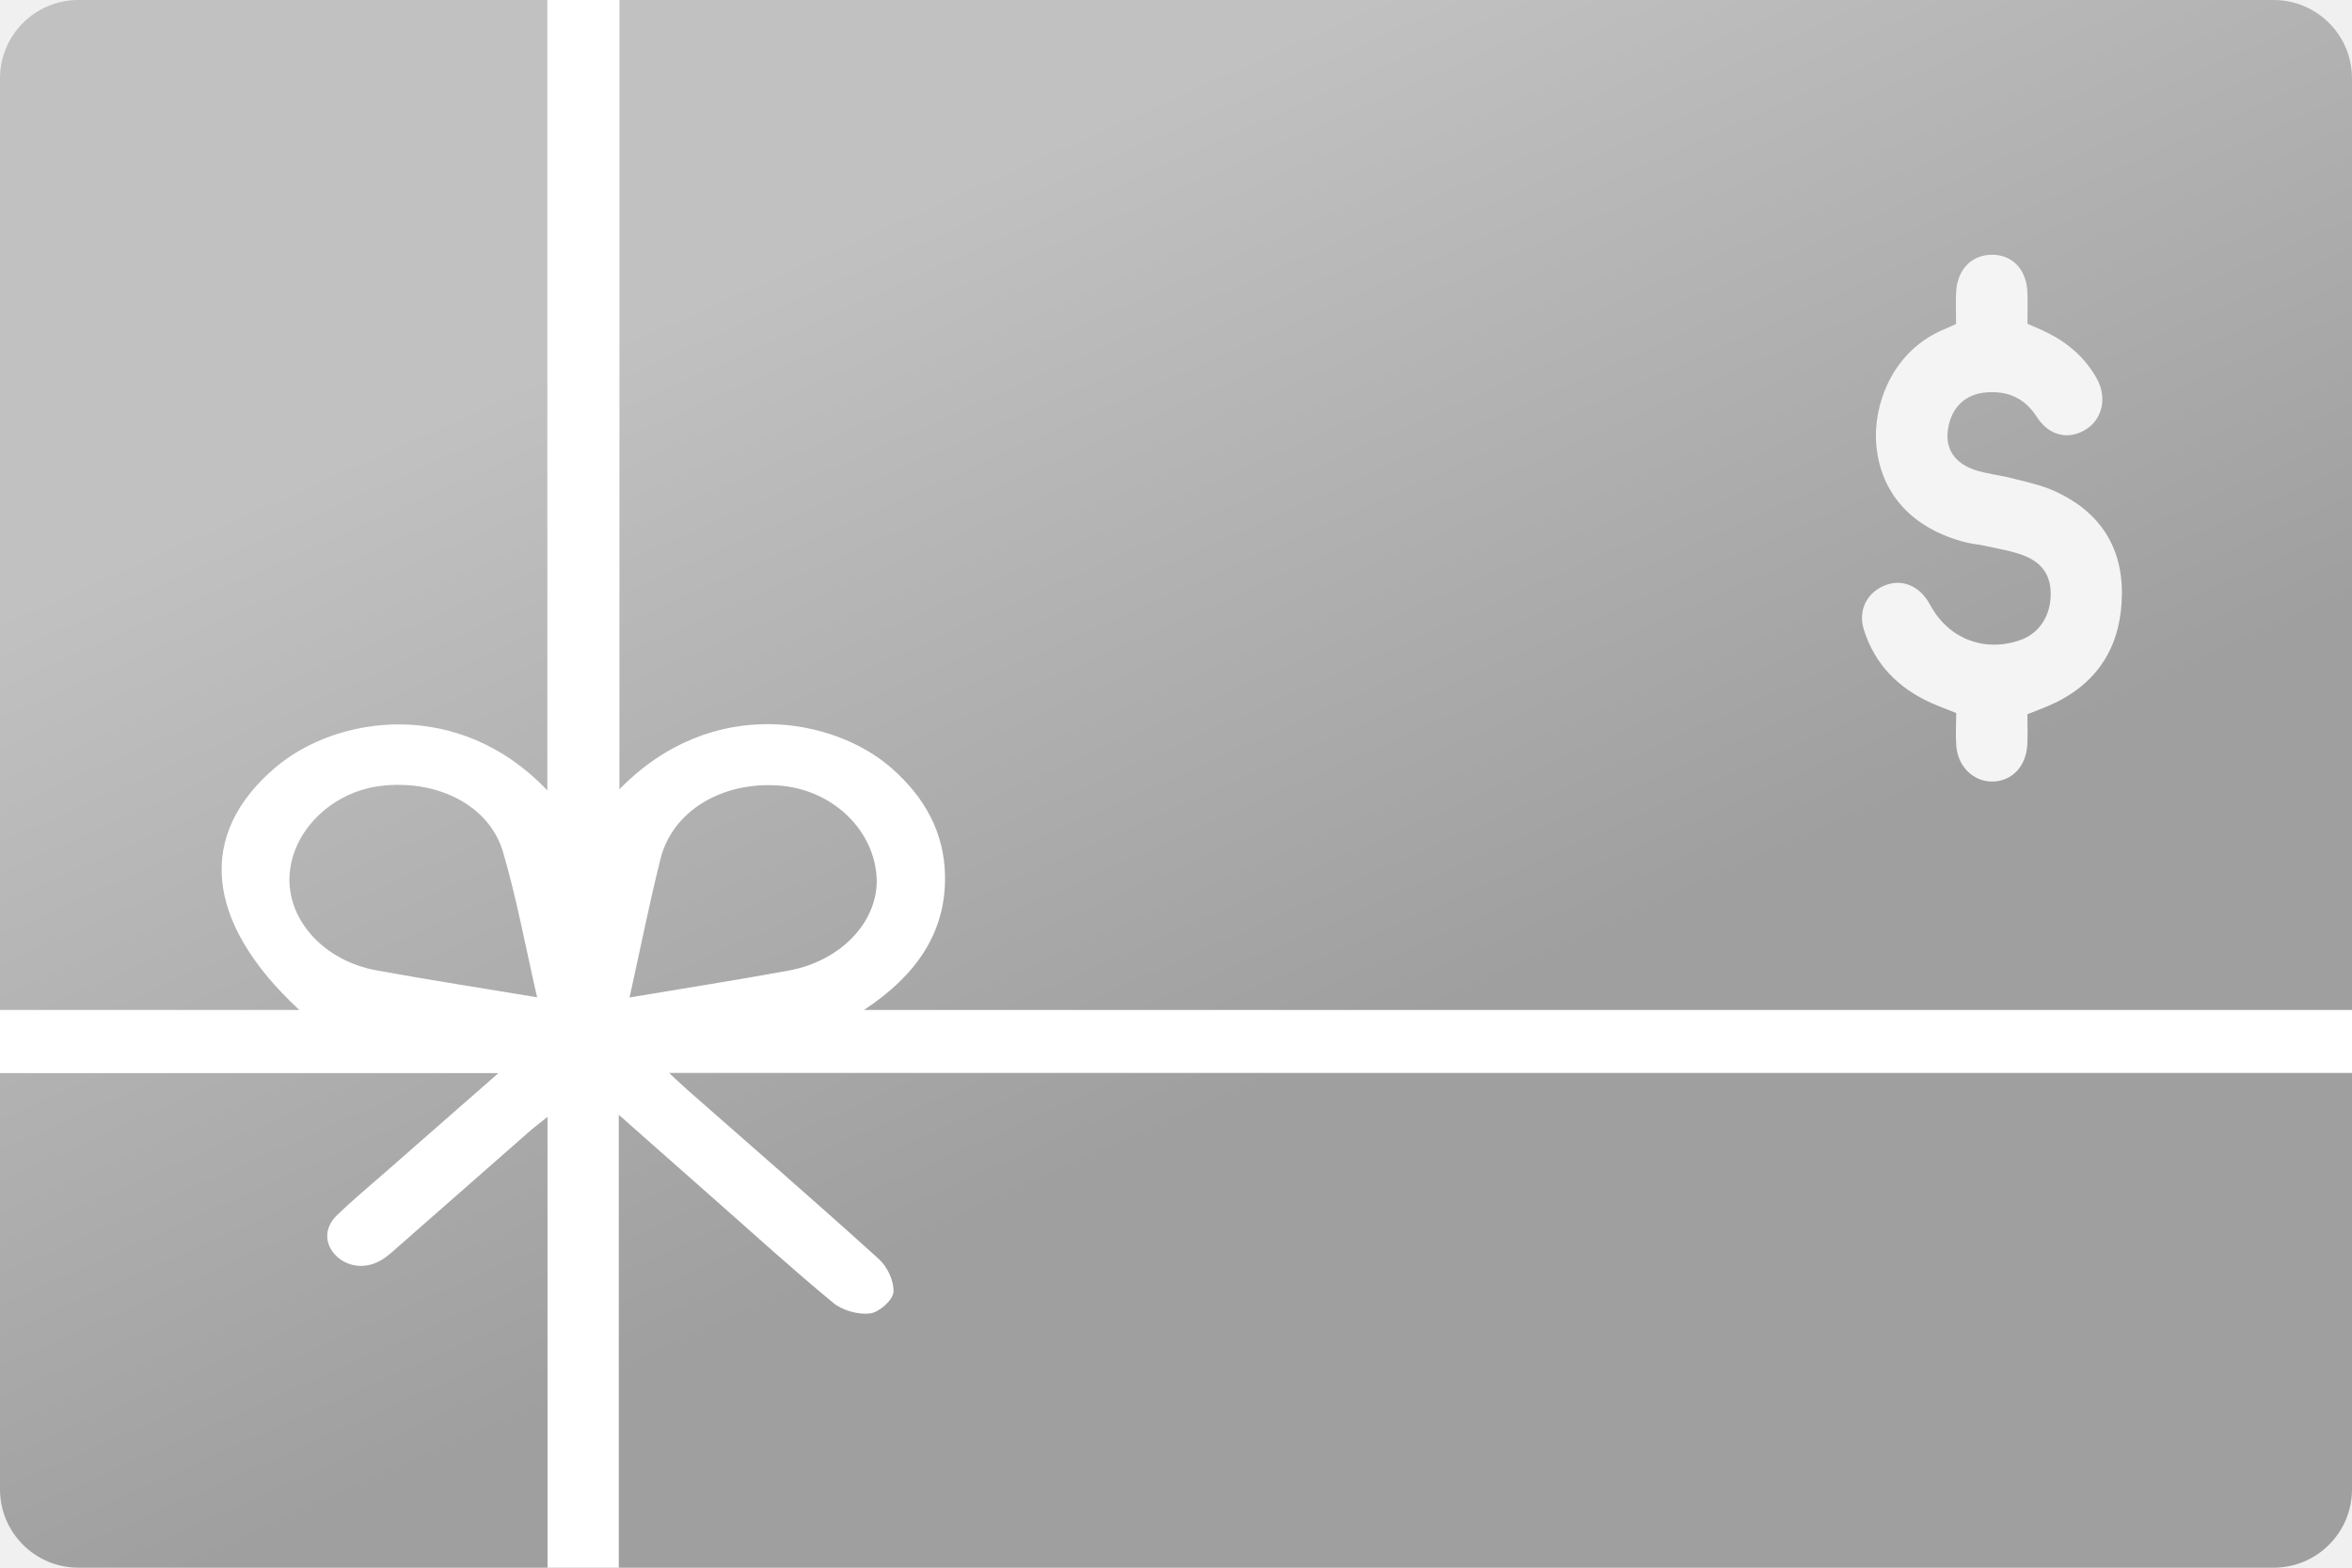
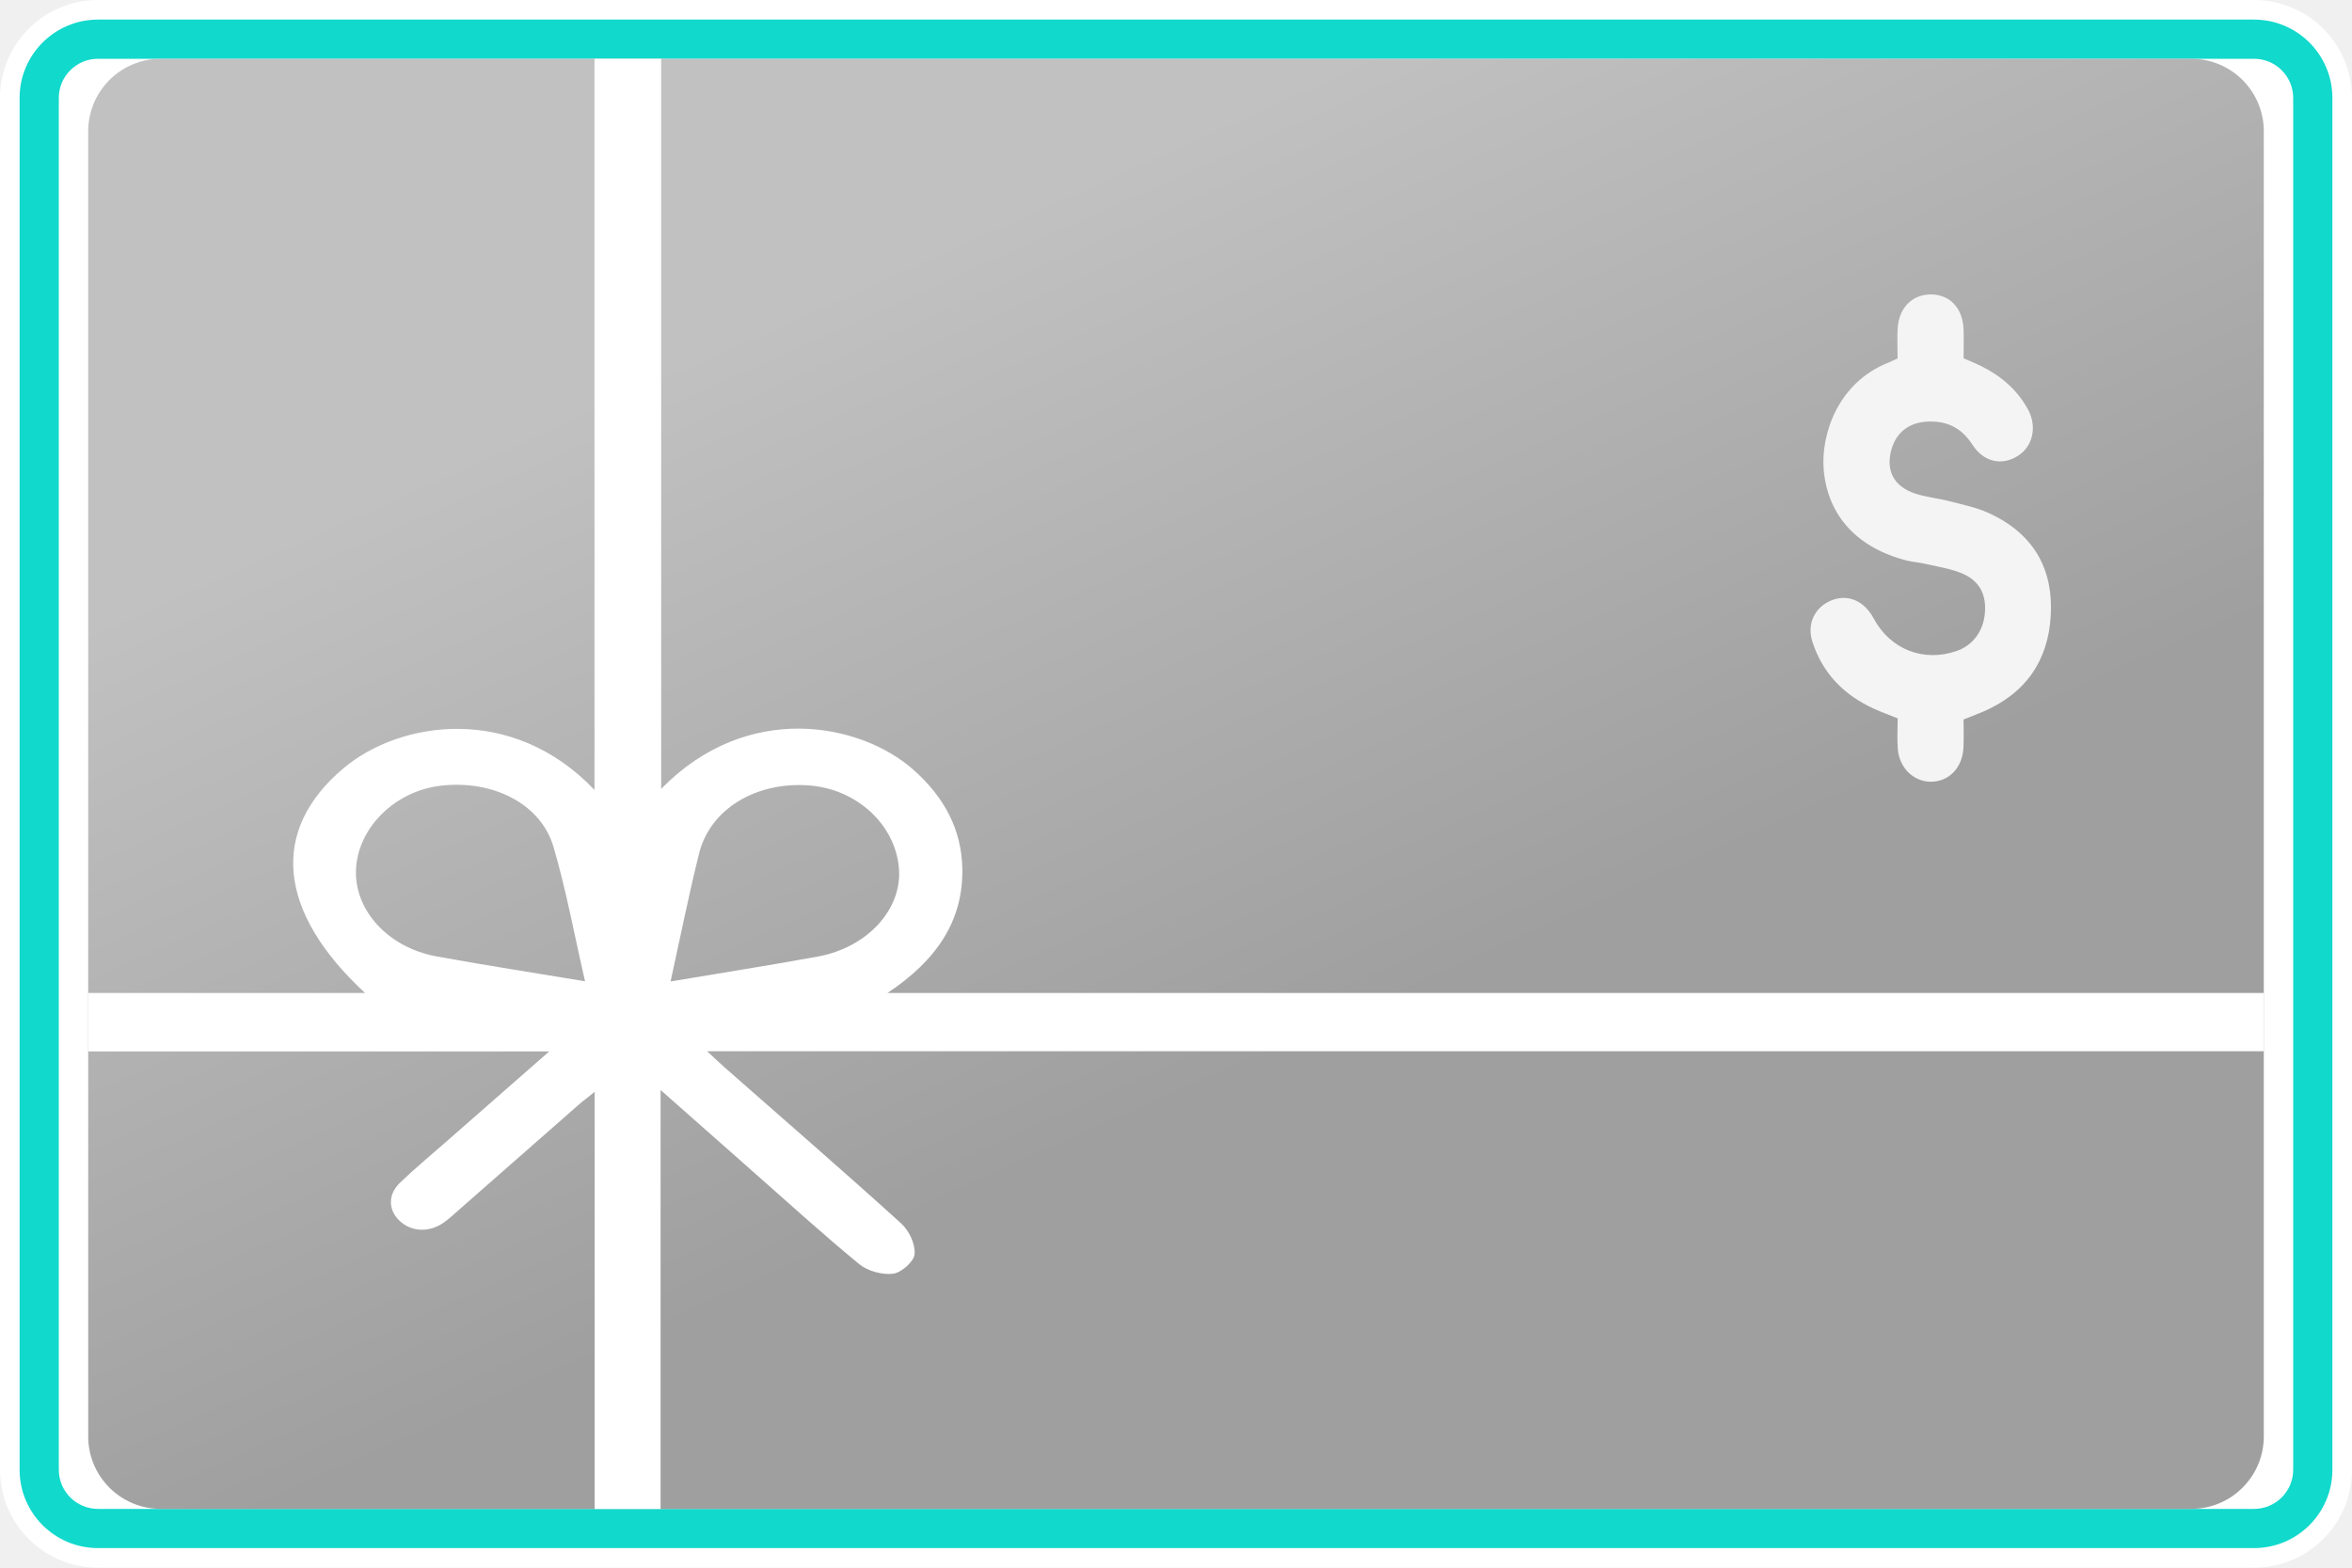
- <svg xmlns="http://www.w3.org/2000/svg" width="120" height="80" viewBox="0 0 120 80" fill="none">
-   <g clip-path="url(#clip0_828_1357)">
-     <rect width="120" height="80" rx="4" fill="url(#paint0_linear_828_1357)" />
-     <path d="M108.261 30.298C108.277 27.824 107.055 26.067 104.819 25.056C104.129 24.744 103.363 24.591 102.624 24.398C102 24.236 101.343 24.183 100.737 23.975C99.705 23.619 99.254 22.887 99.38 21.952C99.536 20.804 100.26 20.1 101.364 20.022C102.463 19.945 103.301 20.317 103.925 21.285C104.559 22.267 105.567 22.461 106.441 21.903C107.263 21.377 107.515 20.292 106.984 19.328C106.401 18.269 105.519 17.508 104.444 16.97C104.127 16.811 103.796 16.68 103.441 16.523C103.441 15.938 103.46 15.414 103.437 14.892C103.387 13.749 102.678 13.008 101.654 13C100.625 12.992 99.886 13.714 99.806 14.849C99.77 15.372 99.8 15.899 99.8 16.531C99.576 16.633 99.436 16.705 99.29 16.763C96.457 17.889 95.557 20.796 95.728 22.697C95.958 25.247 97.617 27.003 100.322 27.683C100.634 27.761 100.961 27.781 101.275 27.853C101.943 28.006 102.633 28.107 103.266 28.354C104.25 28.736 104.662 29.442 104.626 30.424C104.585 31.501 104.004 32.338 103.069 32.666C101.238 33.308 99.397 32.588 98.478 30.869C97.938 29.859 96.982 29.486 96.05 29.923C95.202 30.321 94.798 31.204 95.099 32.149C95.661 33.91 96.854 35.114 98.521 35.867C98.919 36.047 99.331 36.195 99.806 36.386C99.806 36.97 99.766 37.536 99.814 38.094C99.905 39.132 100.685 39.876 101.621 39.883C102.626 39.89 103.378 39.122 103.434 38.001C103.46 37.483 103.439 36.962 103.439 36.45C103.972 36.231 104.427 36.073 104.858 35.863C107.175 34.735 108.245 32.803 108.261 30.298Z" fill="#F4F4F4" />
-     <path d="M27.926 0V40.336C23.381 35.56 17.19 36.534 14.1 39.124C10.024 42.54 10.404 47.029 15.27 51.538H0V54.761H25.431C23.387 56.552 21.499 58.204 19.613 59.859C18.8 60.573 17.961 61.267 17.189 62.015C16.508 62.674 16.551 63.544 17.202 64.132C17.857 64.723 18.819 64.76 19.611 64.204C19.899 64.002 20.154 63.76 20.416 63.53C22.621 61.594 24.824 59.656 27.031 57.722C27.28 57.503 27.55 57.302 27.935 56.994V80H31.571V56.889C33.37 58.48 34.986 59.911 36.607 61.339C38.573 63.072 40.507 64.835 42.538 66.506C42.982 66.871 43.818 67.107 44.404 67.023C44.877 66.956 45.56 66.334 45.584 65.932C45.617 65.373 45.284 64.651 44.827 64.238C41.622 61.335 38.343 58.494 35.09 55.632C34.807 55.383 34.536 55.121 34.136 54.751H120V51.539H44.082C46.805 49.738 48.263 47.544 48.215 44.69C48.179 42.525 47.217 40.714 45.483 39.194C42.58 36.649 36.364 35.403 31.603 40.278V0H27.926ZM19.216 49.52C16.529 49.031 14.656 46.955 14.772 44.697C14.889 42.409 16.919 40.407 19.424 40.106C22.31 39.76 24.965 41.096 25.663 43.472C26.364 45.858 26.808 48.303 27.404 50.892C24.522 50.413 21.86 50.002 19.216 49.52ZM33.699 43.828C34.31 41.384 36.842 39.866 39.766 40.088C42.389 40.288 44.505 42.234 44.717 44.64C44.914 46.894 43.004 49.022 40.243 49.528C37.604 50.011 34.949 50.426 32.121 50.902C32.669 48.423 33.127 46.115 33.699 43.828Z" fill="white" />
-   </g>
-   <defs>
-     <linearGradient id="paint0_linear_828_1357" x1="34.933" y1="15.467" x2="54.938" y2="59.992" gradientUnits="userSpaceOnUse">
-       <stop stop-color="#C1C1C1" />
-       <stop offset="1" stop-color="#9F9F9F" />
-     </linearGradient>
-     <clipPath id="clip0_828_1357">
-       <rect width="120" height="80" rx="4" fill="white" />
-     </clipPath>
-   </defs>
+ <svg xmlns="http://www.w3.org/2000/svg" width="120" height="80" viewBox="0 0 120 80">
+   <rect width="120" height="80" rx="5" fill="#FFFFFF" />
+   <rect x="1" y="1" width="118" height="78" rx="4" fill="#11D9CC" />
+   <rect x="3" y="3" width="114" height="74" rx="2" fill="#FFFFFF" />
+   <svg fill="none" x="3" y="3" width="114" height="74" viewBox="0 0 120 80" preserveAspectRatio="xMidYMid meet">
+     <g clip-path="url(#clip0_828_1357)">
+       <rect width="120" height="80" rx="4" fill="url(#paint0_linear_828_1357)" />
+       <path d="M108.261 30.298C108.277 27.824 107.055 26.067 104.819 25.056C104.129 24.744 103.363 24.591 102.624 24.398C102 24.236 101.343 24.183 100.737 23.975C99.705 23.619 99.254 22.887 99.38 21.952C99.536 20.804 100.26 20.1 101.364 20.022C102.463 19.945 103.301 20.317 103.925 21.285C104.559 22.267 105.567 22.461 106.441 21.903C107.263 21.377 107.515 20.292 106.984 19.328C106.401 18.269 105.519 17.508 104.444 16.97C104.127 16.811 103.796 16.68 103.441 16.523C103.441 15.938 103.46 15.414 103.437 14.892C103.387 13.749 102.678 13.008 101.654 13C100.625 12.992 99.886 13.714 99.806 14.849C99.77 15.372 99.8 15.899 99.8 16.531C99.576 16.633 99.436 16.705 99.29 16.763C96.457 17.889 95.557 20.796 95.728 22.697C95.958 25.247 97.617 27.003 100.322 27.683C100.634 27.761 100.961 27.781 101.275 27.853C101.943 28.006 102.633 28.107 103.266 28.354C104.25 28.736 104.662 29.442 104.626 30.424C104.585 31.501 104.004 32.338 103.069 32.666C101.238 33.308 99.397 32.588 98.478 30.869C97.938 29.859 96.982 29.486 96.05 29.923C95.202 30.321 94.798 31.204 95.099 32.149C95.661 33.91 96.854 35.114 98.521 35.867C98.919 36.047 99.331 36.195 99.806 36.386C99.806 36.97 99.766 37.536 99.814 38.094C99.905 39.132 100.685 39.876 101.621 39.883C102.626 39.89 103.378 39.122 103.434 38.001C103.46 37.483 103.439 36.962 103.439 36.45C103.972 36.231 104.427 36.073 104.858 35.863C107.175 34.735 108.245 32.803 108.261 30.298Z" fill="#F4F4F4" />
+       <path d="M27.926 0V40.336C23.381 35.56 17.19 36.534 14.1 39.124C10.024 42.54 10.404 47.029 15.27 51.538H0V54.761H25.431C23.387 56.552 21.499 58.204 19.613 59.859C18.8 60.573 17.961 61.267 17.189 62.015C16.508 62.674 16.551 63.544 17.202 64.132C17.857 64.723 18.819 64.76 19.611 64.204C19.899 64.002 20.154 63.76 20.416 63.53C22.621 61.594 24.824 59.656 27.031 57.722C27.28 57.503 27.55 57.302 27.935 56.994V80H31.571V56.889C33.37 58.48 34.986 59.911 36.607 61.339C38.573 63.072 40.507 64.835 42.538 66.506C42.982 66.871 43.818 67.107 44.404 67.023C44.877 66.956 45.56 66.334 45.584 65.932C45.617 65.373 45.284 64.651 44.827 64.238C41.622 61.335 38.343 58.494 35.09 55.632C34.807 55.383 34.536 55.121 34.136 54.751H120V51.539H44.082C46.805 49.738 48.263 47.544 48.215 44.69C48.179 42.525 47.217 40.714 45.483 39.194C42.58 36.649 36.364 35.403 31.603 40.278V0H27.926ZM19.216 49.52C16.529 49.031 14.656 46.955 14.772 44.697C14.889 42.409 16.919 40.407 19.424 40.106C22.31 39.76 24.965 41.096 25.663 43.472C26.364 45.858 26.808 48.303 27.404 50.892C24.522 50.413 21.86 50.002 19.216 49.52ZM33.699 43.828C34.31 41.384 36.842 39.866 39.766 40.088C42.389 40.288 44.505 42.234 44.717 44.64C44.914 46.894 43.004 49.022 40.243 49.528C37.604 50.011 34.949 50.426 32.121 50.902C32.669 48.423 33.127 46.115 33.699 43.828Z" fill="white" />
+     </g>
+     <defs>
+       <linearGradient id="paint0_linear_828_1357" x1="34.933" y1="15.467" x2="54.938" y2="59.992" gradientUnits="userSpaceOnUse">
+         <stop stop-color="#C1C1C1" />
+         <stop offset="1" stop-color="#9F9F9F" />
+       </linearGradient>
+       <clipPath id="clip0_828_1357">
+         <rect width="120" height="80" rx="4" fill="white" />
+       </clipPath>
+     </defs>
+   </svg>
</svg>
